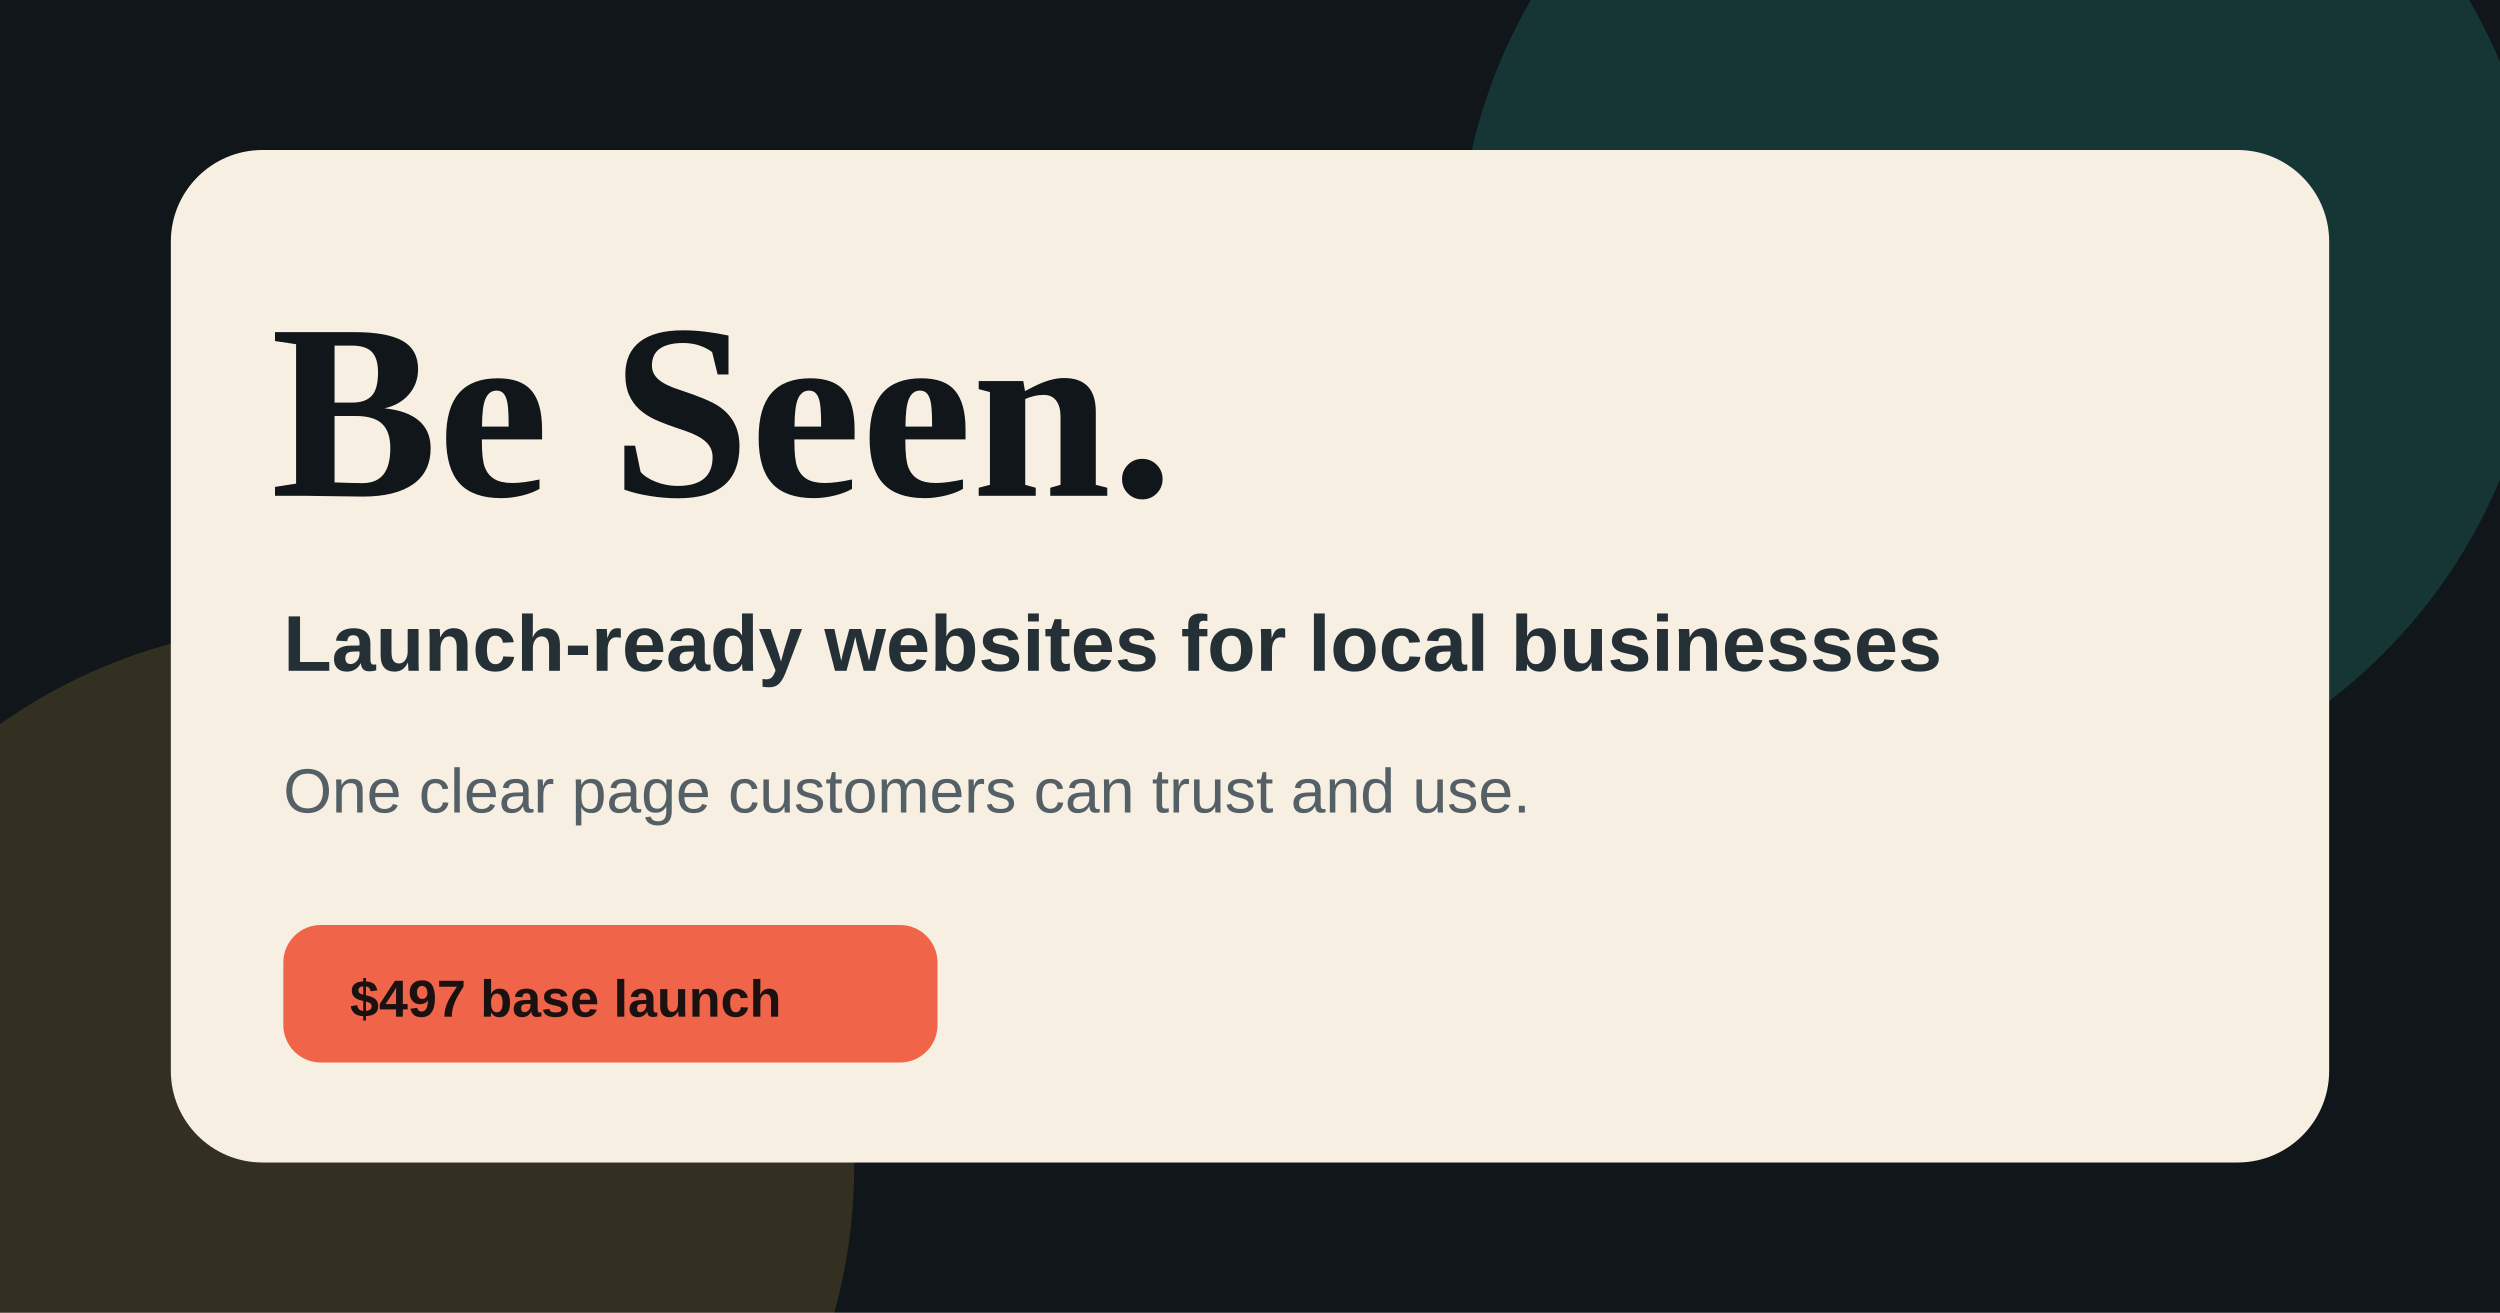
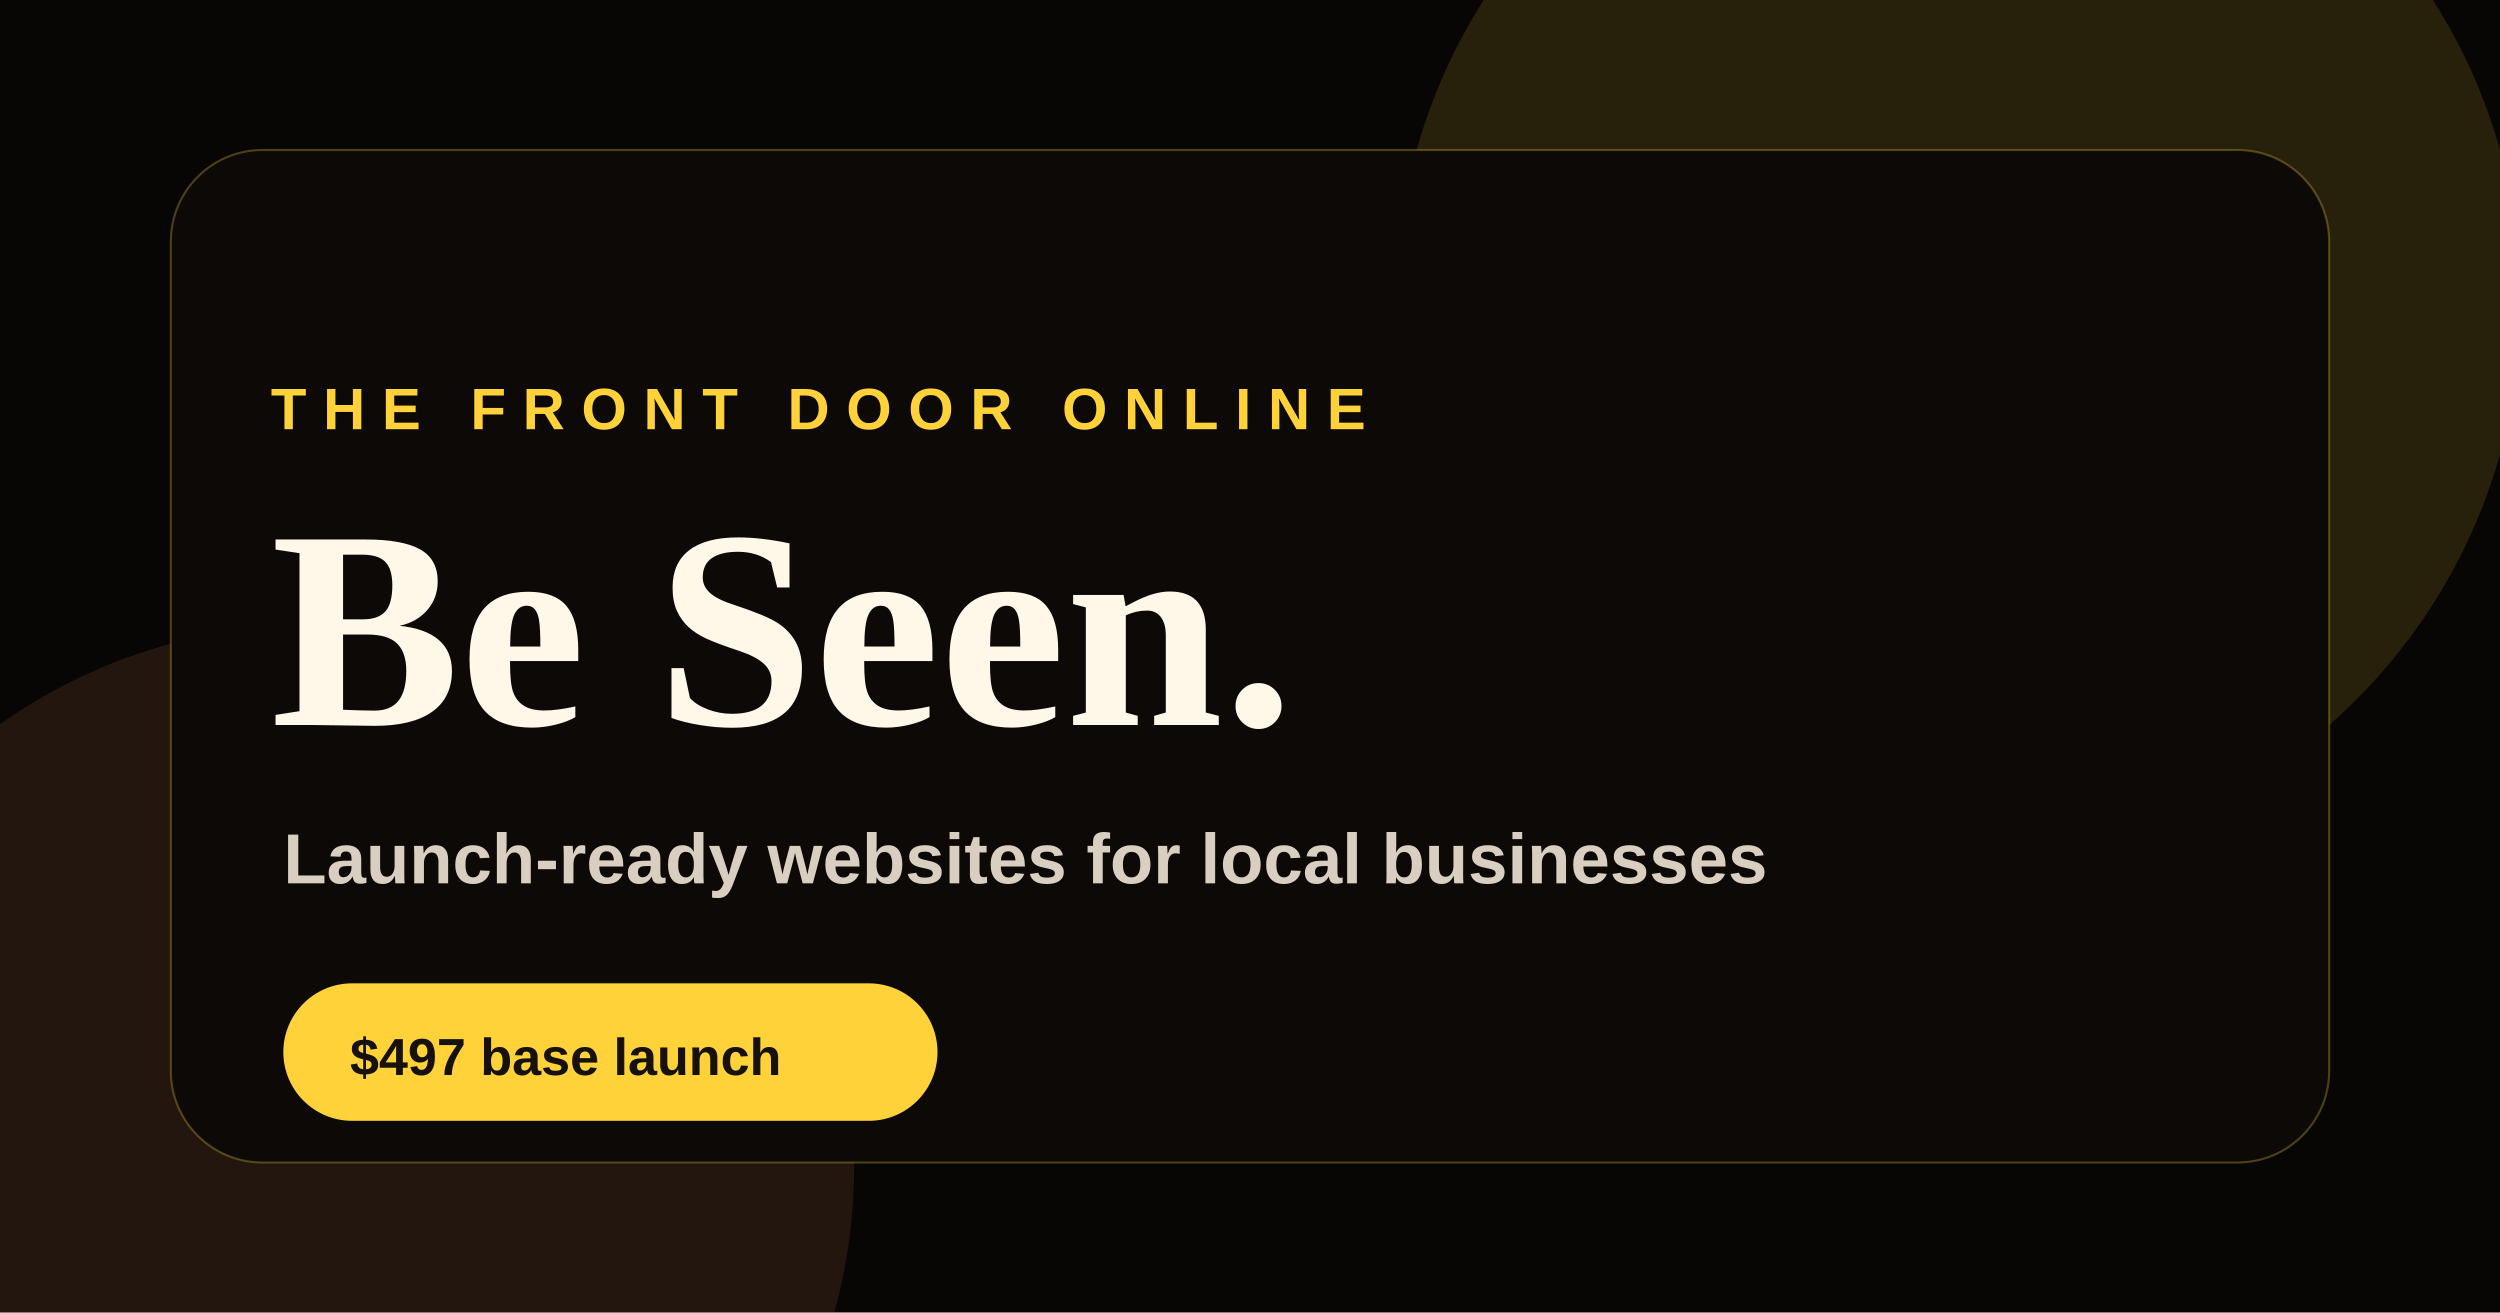
<svg xmlns="http://www.w3.org/2000/svg" viewBox="0 0 1200 630">
-   <rect width="1200" height="630" fill="#10161a" />
-   <path d="M0 0h1200v630H0z" fill="#10161a" />
-   <circle cx="960" cy="130" r="260" fill="#34c6b3" opacity=".18" />
-   <circle cx="150" cy="560" r="260" fill="#f0b84f" opacity=".16" />
-   <rect x="82" y="72" width="1036" height="486" rx="44" fill="#f6efe2" />
-   <text x="130" y="238" fill="#10161a" font-family="Georgia, 'Times New Roman', serif" font-size="120" font-weight="700">Be Seen.</text>
-   <text x="136" y="322" fill="#243036" font-family="Arial, Helvetica, sans-serif" font-size="38" font-weight="700">Launch-ready websites for local businesses</text>
-   <text x="136" y="390" fill="#556066" font-family="Arial, Helvetica, sans-serif" font-size="30">One clear page customers can trust and use.</text>
-   <rect x="136" y="444" width="314" height="66" rx="18" fill="#f06449" />
-   <text x="168" y="488" fill="#1b1110" font-family="Arial, Helvetica, sans-serif" font-size="25" font-weight="800">$497 base launch</text>
+   <rect width="1200" height="630" fill="#070605" />
+   <circle cx="940" cy="145" r="270" fill="#ffd239" opacity=".13" />
+   <circle cx="150" cy="560" r="260" fill="#b56a3d" opacity=".16" />
+   <rect x="82" y="72" width="1036" height="486" rx="44" fill="#0c0907" stroke="#ffd239" stroke-opacity=".28" />
+   <text x="130" y="206" fill="#ffd239" font-family="Arial, Helvetica, sans-serif" font-size="28" font-weight="800" letter-spacing="8">THE FRONT DOOR ONLINE</text>
+   <text x="130" y="348" fill="#fff7e8" font-family="Georgia, 'Times New Roman', serif" font-size="136" font-weight="700">Be Seen.</text>
+   <text x="136" y="424" fill="#d8cfc0" font-family="Arial, Helvetica, sans-serif" font-size="34" font-weight="700">Launch-ready websites for local businesses</text>
+   <rect x="136" y="472" width="314" height="66" rx="33" fill="#ffd239" />
+   <text x="168" y="516" fill="#16110a" font-family="Arial, Helvetica, sans-serif" font-size="25" font-weight="800">$497 base launch</text>
</svg>
